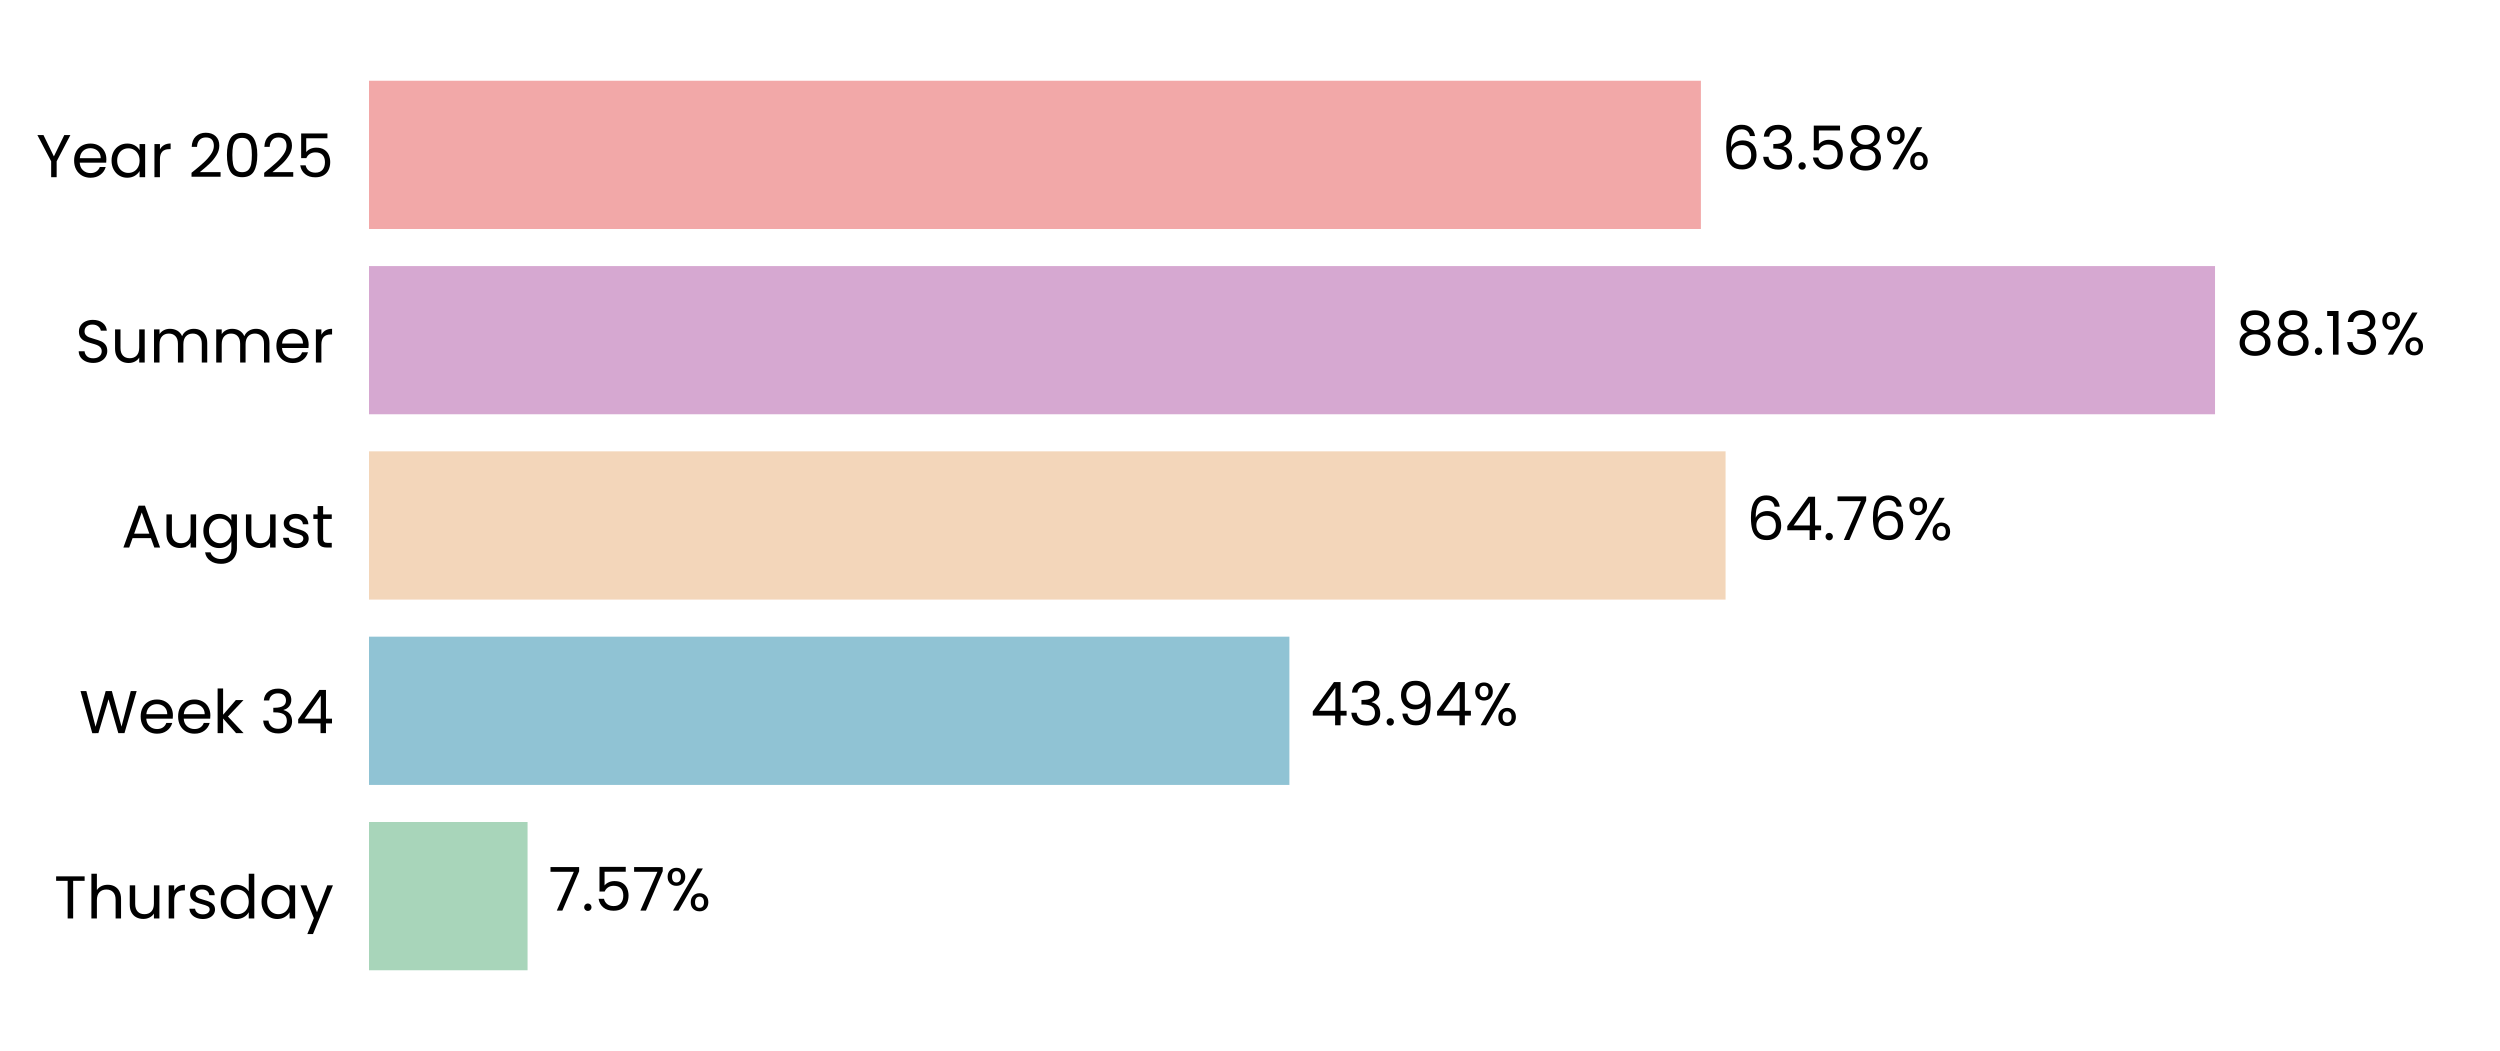
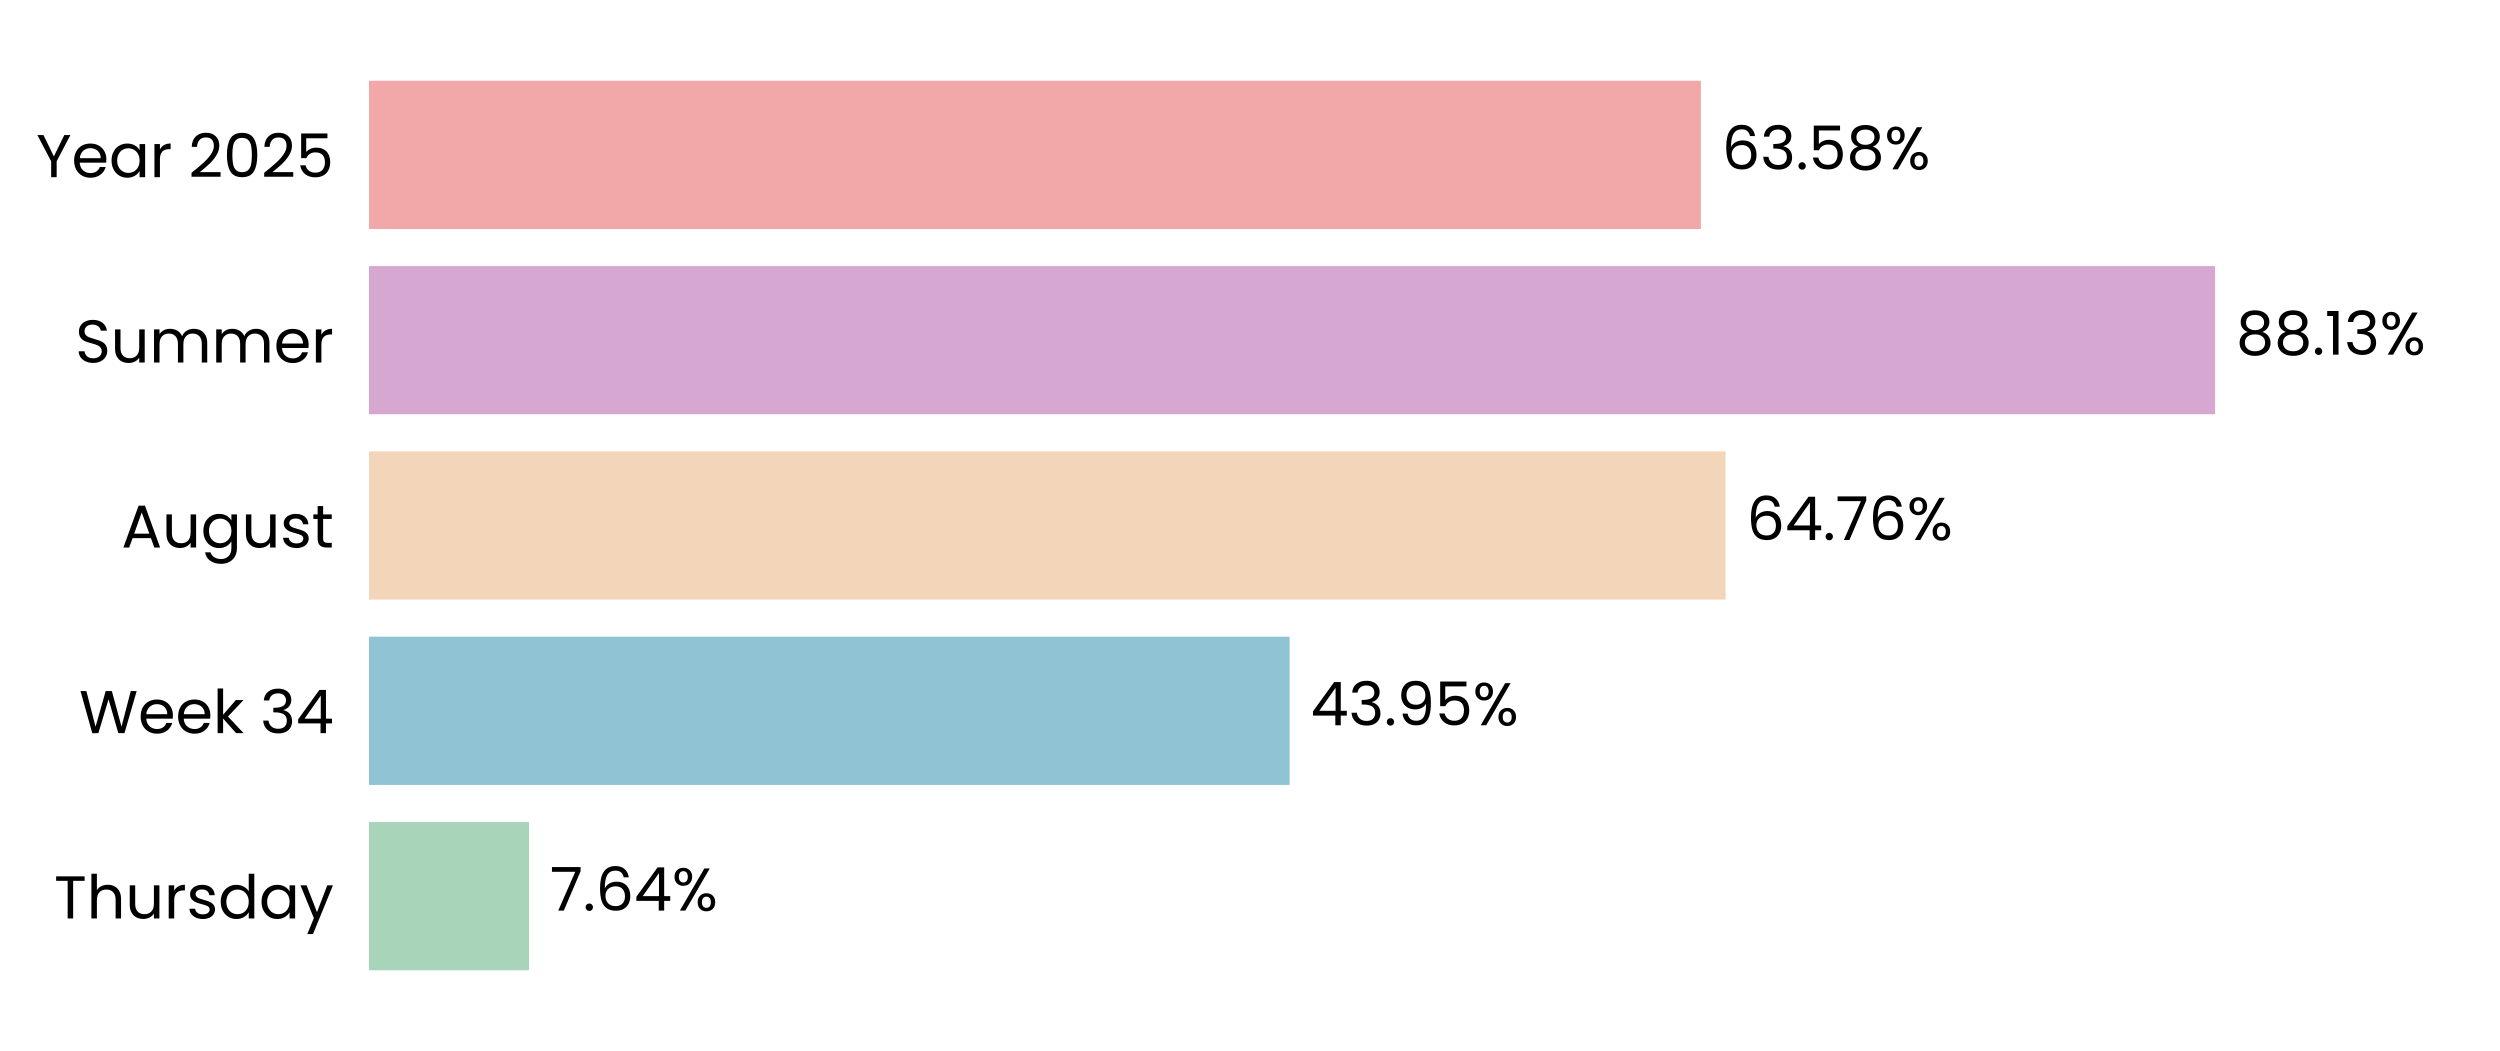
<svg xmlns="http://www.w3.org/2000/svg" xmlns:xlink="http://www.w3.org/1999/xlink" width="496.691pt" height="208.8pt" viewBox="0 0 496.691 208.8" version="1.1">
  <defs>
    <style type="text/css">*{stroke-linejoin: round; stroke-linecap: butt}</style>
  </defs>
  <g id="figure_1">
    <g id="patch_1">
      <path d="M 0 208.8  L 496.691 208.8  L 496.691 0  L 0 0  L 0 208.8  z " style="fill: none" />
    </g>
    <g id="axes_1">
      <g id="patch_2">
        <path d="M 73.311 201.6  L 489.491 201.6  L 489.491 7.2  L 73.311 7.2  L 73.311 201.6  z " style="fill: none" />
      </g>
      <g id="patch_3">
-         <path d="M 73.311 192.764  L 104.814 192.764  L 104.814 163.309  L 73.311 163.309  z " clip-path="url(#p9b79b49fbf)" style="fill: #a8d5ba" />
+         <path d="M 73.311 192.764  L 105.103 192.764  L 105.103 163.309  L 73.311 163.309  z " clip-path="url(#pb5de4d0450)" style="fill: #a8d5ba" />
      </g>
      <g id="patch_4">
-         <path d="M 73.311 155.945  L 256.174 155.945  L 256.174 126.491  L 73.311 126.491  z " clip-path="url(#p9b79b49fbf)" style="fill: #90c3d4" />
+         <path d="M 73.311 155.945  L 256.216 155.945  L 256.216 126.491  L 73.311 126.491  z " clip-path="url(#pb5de4d0450)" style="fill: #90c3d4" />
      </g>
      <g id="patch_5">
-         <path d="M 73.311 119.127  L 342.831 119.127  L 342.831 89.673  L 73.311 89.673  z " clip-path="url(#p9b79b49fbf)" style="fill: #f3d6ba" />
+         <path d="M 73.311 119.127  L 342.84 119.127  L 342.84 89.673  L 73.311 89.673  z " clip-path="url(#pb5de4d0450)" style="fill: #f3d6ba" />
      </g>
      <g id="patch_6">
-         <path d="M 73.311 82.309  L 440.073 82.309  L 440.073 52.855  L 73.311 52.855  z " clip-path="url(#p9b79b49fbf)" style="fill: #d6a8d1" />
+         <path d="M 73.311 82.309  L 440.076 82.309  L 440.076 52.855  L 73.311 52.855  z " clip-path="url(#pb5de4d0450)" style="fill: #d6a8d1" />
      </g>
      <g id="patch_7">
-         <path d="M 73.311 45.491  L 337.928 45.491  L 337.928 16.036  L 73.311 16.036  z " clip-path="url(#p9b79b49fbf)" style="fill: #f2a8a8" />
+         <path d="M 73.311 45.491  L 337.929 45.491  L 337.929 16.036  L 73.311 16.036  z " clip-path="url(#pb5de4d0450)" style="fill: #f2a8a8" />
      </g>
      <g id="matplotlib.axis_1">
        <g id="ytick_1">
          <g id="text_1">
            <g transform="translate(10.74188 182.4764) scale(0.12 -0.12)">
              <defs>
                <path id="Poppins-Regular-54" d="M 3238 4461  L 3238 3987  L 2022 3987  L 2022 0  L 1440 0  L 1440 3987  L 218 3987  L 218 4461  L 3238 4461  z " transform="scale(0.015625)" />
                <path id="Poppins-Regular-68" d="M 2234 3571  Q 2630 3571 2950 3401  Q 3270 3232 3452 2893  Q 3635 2554 3635 2067  L 3635 0  L 3059 0  L 3059 1984  Q 3059 2509 2796 2787  Q 2534 3066 2080 3066  Q 1619 3066 1347 2778  Q 1075 2490 1075 1939  L 1075 0  L 493 0  L 493 4736  L 1075 4736  L 1075 3008  Q 1248 3277 1552 3424  Q 1856 3571 2234 3571  z " transform="scale(0.015625)" />
                <path id="Poppins-Regular-75" d="M 3603 3507  L 3603 0  L 3021 0  L 3021 518  Q 2854 250 2556 99  Q 2259 -51 1901 -51  Q 1491 -51 1164 118  Q 838 288 649 627  Q 461 966 461 1453  L 461 3507  L 1037 3507  L 1037 1530  Q 1037 1011 1299 732  Q 1562 454 2016 454  Q 2483 454 2752 742  Q 3021 1030 3021 1581  L 3021 3507  L 3603 3507  z " transform="scale(0.015625)" />
                <path id="Poppins-Regular-72" d="M 1075 2938  Q 1229 3238 1513 3404  Q 1798 3571 2208 3571  L 2208 2970  L 2054 2970  Q 1075 2970 1075 1907  L 1075 0  L 493 0  L 493 3507  L 1075 3507  L 1075 2938  z " transform="scale(0.015625)" />
                <path id="Poppins-Regular-73" d="M 1734 -58  Q 1331 -58 1011 80  Q 691 218 505 464  Q 320 710 301 1030  L 902 1030  Q 928 768 1149 601  Q 1370 435 1728 435  Q 2061 435 2253 582  Q 2445 730 2445 954  Q 2445 1184 2240 1296  Q 2035 1408 1606 1517  Q 1216 1619 969 1724  Q 723 1830 547 2038  Q 371 2246 371 2586  Q 371 2854 531 3078  Q 691 3302 985 3433  Q 1280 3565 1658 3565  Q 2240 3565 2598 3270  Q 2957 2976 2982 2464  L 2400 2464  Q 2381 2739 2179 2905  Q 1978 3072 1638 3072  Q 1325 3072 1139 2937  Q 954 2803 954 2586  Q 954 2413 1066 2301  Q 1178 2189 1347 2121  Q 1517 2054 1818 1971  Q 2195 1869 2432 1769  Q 2669 1670 2838 1472  Q 3008 1274 3014 954  Q 3014 666 2854 435  Q 2694 205 2403 73  Q 2112 -58 1734 -58  z " transform="scale(0.015625)" />
                <path id="Poppins-Regular-64" d="M 275 1766  Q 275 2304 492 2710  Q 710 3117 1091 3341  Q 1472 3565 1946 3565  Q 2355 3565 2707 3376  Q 3059 3187 3245 2880  L 3245 4736  L 3834 4736  L 3834 0  L 3245 0  L 3245 659  Q 3072 346 2733 144  Q 2394 -58 1939 -58  Q 1472 -58 1091 172  Q 710 403 492 819  Q 275 1235 275 1766  z M 3245 1760  Q 3245 2157 3085 2451  Q 2925 2746 2653 2902  Q 2381 3059 2054 3059  Q 1728 3059 1459 2905  Q 1190 2752 1030 2457  Q 870 2163 870 1766  Q 870 1363 1030 1065  Q 1190 768 1459 611  Q 1728 454 2054 454  Q 2381 454 2653 611  Q 2925 768 3085 1065  Q 3245 1363 3245 1760  z " transform="scale(0.015625)" />
                <path id="Poppins-Regular-61" d="M 275 1766  Q 275 2304 492 2710  Q 710 3117 1091 3341  Q 1472 3565 1939 3565  Q 2400 3565 2739 3366  Q 3078 3168 3245 2867  L 3245 3507  L 3834 3507  L 3834 0  L 3245 0  L 3245 653  Q 3072 346 2729 144  Q 2387 -58 1933 -58  Q 1466 -58 1088 172  Q 710 403 492 819  Q 275 1235 275 1766  z M 3245 1760  Q 3245 2157 3085 2451  Q 2925 2746 2653 2902  Q 2381 3059 2054 3059  Q 1728 3059 1459 2905  Q 1190 2752 1030 2457  Q 870 2163 870 1766  Q 870 1363 1030 1065  Q 1190 768 1459 611  Q 1728 454 2054 454  Q 2381 454 2653 611  Q 2925 768 3085 1065  Q 3245 1363 3245 1760  z " transform="scale(0.015625)" />
                <path id="Poppins-Regular-79" d="M 3514 3507  L 1402 -1651  L 800 -1651  L 1491 38  L 77 3507  L 723 3507  L 1824 666  L 2912 3507  L 3514 3507  z " transform="scale(0.015625)" />
              </defs>
              <use xlink:href="#Poppins-Regular-54" />
              <use xlink:href="#Poppins-Regular-68" transform="translate(54.09999 0)" />
              <use xlink:href="#Poppins-Regular-75" transform="translate(118.1 0)" />
              <use xlink:href="#Poppins-Regular-72" transform="translate(182.1 0)" />
              <use xlink:href="#Poppins-Regular-73" transform="translate(219.3999 0)" />
              <use xlink:href="#Poppins-Regular-64" transform="translate(271.5999 0)" />
              <use xlink:href="#Poppins-Regular-61" transform="translate(339.1999 0)" />
              <use xlink:href="#Poppins-Regular-79" transform="translate(406.7999 0)" />
            </g>
          </g>
        </g>
        <g id="ytick_2">
          <g id="text_2">
            <g transform="translate(15.71813 145.6582) scale(0.12 -0.12)">
              <defs>
                <path id="Poppins-Regular-57" d="M 6099 4461  L 4806 0  L 4154 0  L 3117 3590  L 2042 0  L 1395 -6  L 147 4461  L 768 4461  L 1741 678  L 2816 4461  L 3469 4461  L 4493 691  L 5472 4461  L 6099 4461  z " transform="scale(0.015625)" />
                <path id="Poppins-Regular-65" d="M 3693 1888  Q 3693 1722 3674 1536  L 870 1536  Q 902 1018 1225 726  Q 1549 435 2010 435  Q 2387 435 2640 611  Q 2893 787 2995 1082  L 3622 1082  Q 3482 576 3059 259  Q 2637 -58 2010 -58  Q 1510 -58 1116 166  Q 723 390 499 803  Q 275 1216 275 1760  Q 275 2304 492 2713  Q 710 3123 1104 3344  Q 1498 3565 2010 3565  Q 2509 3565 2893 3347  Q 3277 3130 3485 2749  Q 3693 2368 3693 1888  z M 3091 2010  Q 3091 2342 2944 2582  Q 2797 2822 2544 2947  Q 2291 3072 1984 3072  Q 1542 3072 1232 2790  Q 922 2509 877 2010  L 3091 2010  z " transform="scale(0.015625)" />
                <path id="Poppins-Regular-6b" d="M 2451 0  L 1075 1549  L 1075 0  L 493 0  L 493 4736  L 1075 4736  L 1075 1952  L 2426 3507  L 3238 3507  L 1587 1760  L 3245 0  L 2451 0  z " transform="scale(0.015625)" />
                <path id="Poppins-Regular-20" transform="scale(0.015625)" />
                <path id="Poppins-Regular-33" d="M 384 3462  Q 429 4051 838 4384  Q 1248 4717 1901 4717  Q 2336 4717 2653 4560  Q 2970 4403 3133 4134  Q 3296 3866 3296 3526  Q 3296 3130 3069 2842  Q 2842 2554 2477 2470  L 2477 2438  Q 2893 2336 3136 2035  Q 3379 1734 3379 1248  Q 3379 883 3212 592  Q 3046 301 2713 134  Q 2381 -32 1914 -32  Q 1235 -32 800 323  Q 365 678 314 1331  L 877 1331  Q 922 947 1190 704  Q 1459 461 1907 461  Q 2355 461 2588 694  Q 2822 928 2822 1299  Q 2822 1779 2502 1990  Q 2182 2202 1536 2202  L 1389 2202  L 1389 2688  L 1542 2688  Q 2131 2694 2432 2883  Q 2733 3072 2733 3469  Q 2733 3808 2512 4013  Q 2291 4218 1882 4218  Q 1485 4218 1241 4013  Q 998 3808 954 3462  L 384 3462  z " transform="scale(0.015625)" />
                <path id="Poppins-Regular-34" d="M 256 1030  L 256 1472  L 2502 4582  L 3200 4582  L 3200 1536  L 3840 1536  L 3840 1030  L 3200 1030  L 3200 0  L 2624 0  L 2624 1030  L 256 1030  z M 2650 3974  L 928 1536  L 2650 1536  L 2650 3974  z " transform="scale(0.015625)" />
              </defs>
              <use xlink:href="#Poppins-Regular-57" />
              <use xlink:href="#Poppins-Regular-65" transform="translate(97.59999 0)" />
              <use xlink:href="#Poppins-Regular-65" transform="translate(159.6 0)" />
              <use xlink:href="#Poppins-Regular-6b" transform="translate(221.6 0)" />
              <use xlink:href="#Poppins-Regular-20" transform="translate(273.0999 0)" />
              <use xlink:href="#Poppins-Regular-33" transform="translate(299.7999 0)" />
              <use xlink:href="#Poppins-Regular-34" transform="translate(358.6999 0)" />
            </g>
          </g>
        </g>
        <g id="ytick_3">
          <g id="text_3">
            <g transform="translate(24.11812 108.78) scale(0.12 -0.12)">
              <defs>
                <path id="Poppins-Regular-41" d="M 3130 992  L 1184 992  L 826 0  L 211 0  L 1824 4435  L 2496 4435  L 4102 0  L 3488 0  L 3130 992  z M 2963 1466  L 2157 3718  L 1350 1466  L 2963 1466  z " transform="scale(0.015625)" />
                <path id="Poppins-Regular-67" d="M 1939 3565  Q 2394 3565 2736 3366  Q 3078 3168 3245 2867  L 3245 3507  L 3834 3507  L 3834 -77  Q 3834 -557 3629 -931  Q 3424 -1306 3043 -1517  Q 2662 -1728 2157 -1728  Q 1466 -1728 1005 -1401  Q 544 -1075 461 -512  L 1037 -512  Q 1133 -832 1433 -1027  Q 1734 -1222 2157 -1222  Q 2637 -1222 2941 -921  Q 3245 -621 3245 -77  L 3245 659  Q 3072 352 2733 147  Q 2394 -58 1939 -58  Q 1472 -58 1091 172  Q 710 403 492 819  Q 275 1235 275 1766  Q 275 2304 492 2710  Q 710 3117 1091 3341  Q 1472 3565 1939 3565  z M 3245 1760  Q 3245 2157 3085 2451  Q 2925 2746 2653 2902  Q 2381 3059 2054 3059  Q 1728 3059 1459 2905  Q 1190 2752 1030 2457  Q 870 2163 870 1766  Q 870 1363 1030 1065  Q 1190 768 1459 611  Q 1728 454 2054 454  Q 2381 454 2653 611  Q 2925 768 3085 1065  Q 3245 1363 3245 1760  z " transform="scale(0.015625)" />
                <path id="Poppins-Regular-74" d="M 1203 3027  L 1203 960  Q 1203 704 1312 598  Q 1421 493 1690 493  L 2118 493  L 2118 0  L 1594 0  Q 1107 0 864 224  Q 621 448 621 960  L 621 3027  L 166 3027  L 166 3507  L 621 3507  L 621 4390  L 1203 4390  L 1203 3507  L 2118 3507  L 2118 3027  L 1203 3027  z " transform="scale(0.015625)" />
              </defs>
              <use xlink:href="#Poppins-Regular-41" />
              <use xlink:href="#Poppins-Regular-75" transform="translate(67.39999 0)" />
              <use xlink:href="#Poppins-Regular-67" transform="translate(131.4 0)" />
              <use xlink:href="#Poppins-Regular-75" transform="translate(199 0)" />
              <use xlink:href="#Poppins-Regular-73" transform="translate(263 0)" />
              <use xlink:href="#Poppins-Regular-74" transform="translate(315.2 0)" />
            </g>
          </g>
        </g>
        <g id="ytick_4">
          <g id="text_4">
            <g transform="translate(14.95125 72.02182) scale(0.12 -0.12)">
              <defs>
                <path id="Poppins-Regular-53" d="M 1907 -45  Q 1466 -45 1117 112  Q 768 269 569 547  Q 371 826 365 1190  L 986 1190  Q 1018 877 1245 662  Q 1472 448 1907 448  Q 2323 448 2563 656  Q 2803 864 2803 1190  Q 2803 1446 2662 1606  Q 2522 1766 2310 1849  Q 2099 1933 1741 2029  Q 1299 2144 1033 2259  Q 768 2374 579 2620  Q 390 2867 390 3283  Q 390 3648 576 3929  Q 762 4211 1098 4364  Q 1434 4518 1869 4518  Q 2496 4518 2896 4204  Q 3296 3891 3347 3373  L 2707 3373  Q 2675 3629 2438 3824  Q 2202 4019 1811 4019  Q 1446 4019 1216 3830  Q 986 3642 986 3302  Q 986 3059 1123 2905  Q 1261 2752 1462 2672  Q 1664 2592 2029 2490  Q 2470 2368 2739 2249  Q 3008 2131 3200 1884  Q 3392 1638 3392 1216  Q 3392 890 3219 602  Q 3046 314 2707 134  Q 2368 -45 1907 -45  z " transform="scale(0.015625)" />
                <path id="Poppins-Regular-6d" d="M 4710 3571  Q 5120 3571 5440 3401  Q 5760 3232 5945 2893  Q 6131 2554 6131 2067  L 6131 0  L 5555 0  L 5555 1984  Q 5555 2509 5296 2787  Q 5037 3066 4595 3066  Q 4141 3066 3872 2774  Q 3603 2483 3603 1933  L 3603 0  L 3027 0  L 3027 1984  Q 3027 2509 2768 2787  Q 2509 3066 2067 3066  Q 1613 3066 1344 2774  Q 1075 2483 1075 1933  L 1075 0  L 493 0  L 493 3507  L 1075 3507  L 1075 3002  Q 1248 3277 1539 3424  Q 1830 3571 2182 3571  Q 2624 3571 2963 3372  Q 3302 3174 3469 2790  Q 3616 3162 3955 3366  Q 4294 3571 4710 3571  z " transform="scale(0.015625)" />
              </defs>
              <use xlink:href="#Poppins-Regular-53" />
              <use xlink:href="#Poppins-Regular-75" transform="translate(58.7 0)" />
              <use xlink:href="#Poppins-Regular-6d" transform="translate(122.7 0)" />
              <use xlink:href="#Poppins-Regular-6d" transform="translate(225.7 0)" />
              <use xlink:href="#Poppins-Regular-65" transform="translate(328.7 0)" />
              <use xlink:href="#Poppins-Regular-72" transform="translate(390.6999 0)" />
            </g>
          </g>
        </g>
        <g id="ytick_5">
          <g id="text_5">
            <g transform="translate(7.2 35.20364) scale(0.12 -0.12)">
              <defs>
                <path id="Poppins-Regular-59" d="M 3616 4461  L 2163 1683  L 2163 0  L 1581 0  L 1581 1683  L 122 4461  L 768 4461  L 1869 2202  L 2970 4461  L 3616 4461  z " transform="scale(0.015625)" />
                <path id="Poppins-Regular-32" d="M 326 467  Q 1139 1120 1600 1539  Q 2061 1958 2377 2416  Q 2694 2874 2694 3315  Q 2694 3731 2492 3971  Q 2291 4211 1843 4211  Q 1408 4211 1168 3939  Q 928 3667 909 3213  L 346 3213  Q 371 3930 780 4320  Q 1190 4710 1837 4710  Q 2496 4710 2883 4345  Q 3270 3981 3270 3341  Q 3270 2810 2953 2307  Q 2637 1805 2233 1424  Q 1830 1043 1203 538  L 3405 538  L 3405 51  L 326 51  L 326 467  z " transform="scale(0.015625)" />
                <path id="Poppins-Regular-30" d="M 397 2362  Q 397 3462 755 4080  Q 1114 4698 2010 4698  Q 2899 4698 3257 4080  Q 3616 3462 3616 2362  Q 3616 1242 3257 621  Q 2899 0 2010 0  Q 1114 0 755 621  Q 397 1242 397 2362  z M 3040 2362  Q 3040 2918 2966 3305  Q 2893 3693 2665 3929  Q 2438 4166 2010 4166  Q 1574 4166 1347 3929  Q 1120 3693 1046 3305  Q 973 2918 973 2362  Q 973 1786 1046 1395  Q 1120 1005 1347 768  Q 1574 531 2010 531  Q 2438 531 2665 768  Q 2893 1005 2966 1395  Q 3040 1786 3040 2362  z " transform="scale(0.015625)" />
                <path id="Poppins-Regular-35" d="M 3347 4122  L 1101 4122  L 1101 2662  Q 1248 2867 1536 2998  Q 1824 3130 2157 3130  Q 2688 3130 3021 2909  Q 3354 2688 3498 2339  Q 3642 1990 3642 1600  Q 3642 1139 3469 774  Q 3296 410 2941 198  Q 2586 -13 2061 -13  Q 1389 -13 973 332  Q 557 678 467 1254  L 1037 1254  Q 1120 890 1389 685  Q 1658 480 2067 480  Q 2573 480 2829 784  Q 3085 1088 3085 1587  Q 3085 2086 2829 2358  Q 2573 2630 2074 2630  Q 1734 2630 1481 2467  Q 1229 2304 1114 2022  L 563 2022  L 563 4634  L 3347 4634  L 3347 4122  z " transform="scale(0.015625)" />
              </defs>
              <use xlink:href="#Poppins-Regular-59" />
              <use xlink:href="#Poppins-Regular-65" transform="translate(58.39999 0)" />
              <use xlink:href="#Poppins-Regular-61" transform="translate(120.4 0)" />
              <use xlink:href="#Poppins-Regular-72" transform="translate(188 0)" />
              <use xlink:href="#Poppins-Regular-20" transform="translate(225.3 0)" />
              <use xlink:href="#Poppins-Regular-32" transform="translate(252 0)" />
              <use xlink:href="#Poppins-Regular-30" transform="translate(309.4999 0)" />
              <use xlink:href="#Poppins-Regular-32" transform="translate(372.2999 0)" />
              <use xlink:href="#Poppins-Regular-35" transform="translate(429.7999 0)" />
            </g>
          </g>
        </g>
      </g>
      <g id="text_6">
-         <g transform="translate(108.9756 180.9164) scale(0.12 -0.12)">
+         <g transform="translate(109.2646 180.9164) scale(0.12 -0.12)">
          <defs>
            <path id="Poppins-Regular-37" d="M 3245 4173  L 1466 0  L 877 0  L 2682 4115  L 211 4115  L 211 4614  L 3245 4614  L 3245 4173  z " transform="scale(0.015625)" />
            <path id="Poppins-Regular-2e" d="M 678 -38  Q 512 -38 397 77  Q 282 192 282 358  Q 282 525 397 640  Q 512 755 678 755  Q 838 755 950 640  Q 1062 525 1062 358  Q 1062 192 950 77  Q 838 -38 678 -38  z " transform="scale(0.015625)" />
+             <path id="Poppins-Regular-36" d="M 2976 3526  Q 2835 4237 2099 4237  Q 1530 4237 1248 3798  Q 966 3360 973 2355  Q 1120 2688 1462 2877  Q 1805 3066 2227 3066  Q 2886 3066 3280 2656  Q 3674 2246 3674 1523  Q 3674 1088 3504 742  Q 3334 397 2992 192  Q 2650 -13 2163 -13  Q 1504 -13 1133 281  Q 762 576 614 1094  Q 467 1613 467 2374  Q 467 4723 2106 4723  Q 2733 4723 3091 4384  Q 3450 4045 3514 3526  L 2976 3526  z M 2106 2573  Q 1830 2573 1587 2461  Q 1344 2349 1193 2121  Q 1043 1894 1043 1568  Q 1043 1082 1324 778  Q 1606 474 2131 474  Q 2579 474 2844 752  Q 3110 1030 3110 1504  Q 3110 2003 2854 2288  Q 2598 2573 2106 2573  z " transform="scale(0.015625)" />
            <path id="Poppins-Regular-25" d="M 269 3584  Q 269 4019 531 4278  Q 794 4538 1203 4538  Q 1613 4538 1875 4278  Q 2138 4019 2138 3584  Q 2138 3142 1875 2883  Q 1613 2624 1203 2624  Q 794 2624 531 2883  Q 269 3142 269 3584  z M 4006 4467  L 1414 0  L 838 0  L 3430 4467  L 4006 4467  z M 1203 4179  Q 986 4179 861 4028  Q 736 3878 736 3584  Q 736 3290 861 3136  Q 986 2982 1203 2982  Q 1421 2982 1549 3139  Q 1677 3296 1677 3584  Q 1677 3878 1549 4028  Q 1421 4179 1203 4179  z M 2720 883  Q 2720 1325 2982 1584  Q 3245 1843 3654 1843  Q 4064 1843 4323 1584  Q 4582 1325 4582 883  Q 4582 448 4323 185  Q 4064 -77 3654 -77  Q 3245 -77 2982 182  Q 2720 442 2720 883  z M 3648 1478  Q 3430 1478 3302 1328  Q 3174 1178 3174 883  Q 3174 595 3302 444  Q 3430 294 3648 294  Q 3866 294 3994 444  Q 4122 595 4122 883  Q 4122 1178 3994 1328  Q 3866 1478 3648 1478  z " transform="scale(0.015625)" />
          </defs>
          <use xlink:href="#Poppins-Regular-37" />
          <use xlink:href="#Poppins-Regular-2e" transform="translate(54.59999 0)" />
-           <use xlink:href="#Poppins-Regular-35" transform="translate(75.59998 0)" />
-           <use xlink:href="#Poppins-Regular-37" transform="translate(138.4 0)" />
-           <use xlink:href="#Poppins-Regular-25" transform="translate(193 0)" />
+           <use xlink:href="#Poppins-Regular-36" transform="translate(75.59998 0)" />
+           <use xlink:href="#Poppins-Regular-34" transform="translate(139.1 0)" />
+           <use xlink:href="#Poppins-Regular-25" transform="translate(202 0)" />
        </g>
      </g>
      <g id="text_7">
-         <g transform="translate(260.3363 144.0982) scale(0.12 -0.12)">
+         <g transform="translate(260.3776 144.0982) scale(0.12 -0.12)">
          <defs>
            <path id="Poppins-Regular-39" d="M 1146 1242  Q 1210 877 1443 678  Q 1677 480 2074 480  Q 2605 480 2857 896  Q 3110 1312 3098 2298  Q 2963 2010 2649 1846  Q 2336 1683 1952 1683  Q 1523 1683 1187 1859  Q 851 2035 659 2374  Q 467 2714 467 3194  Q 467 3878 864 4297  Q 1261 4717 1990 4717  Q 2886 4717 3248 4134  Q 3610 3552 3610 2400  Q 3610 1594 3466 1069  Q 3322 544 2979 269  Q 2637 -6 2042 -6  Q 1389 -6 1024 346  Q 659 698 608 1242  L 1146 1242  z M 2048 2176  Q 2477 2176 2752 2441  Q 3027 2707 3027 3162  Q 3027 3642 2758 3936  Q 2490 4230 2003 4230  Q 1555 4230 1289 3948  Q 1024 3667 1024 3206  Q 1024 2739 1286 2457  Q 1549 2176 2048 2176  z " transform="scale(0.015625)" />
          </defs>
          <use xlink:href="#Poppins-Regular-34" />
          <use xlink:href="#Poppins-Regular-33" transform="translate(62.89999 0)" />
          <use xlink:href="#Poppins-Regular-2e" transform="translate(121.8 0)" />
          <use xlink:href="#Poppins-Regular-39" transform="translate(142.8 0)" />
-           <use xlink:href="#Poppins-Regular-34" transform="translate(205.8 0)" />
-           <use xlink:href="#Poppins-Regular-25" transform="translate(268.7 0)" />
+           <use xlink:href="#Poppins-Regular-35" transform="translate(205.8 0)" />
+           <use xlink:href="#Poppins-Regular-25" transform="translate(268.5999 0)" />
        </g>
      </g>
      <g id="text_8">
-         <g transform="translate(346.9925 107.28) scale(0.12 -0.12)">
-           <defs>
-             <path id="Poppins-Regular-36" d="M 2976 3526  Q 2835 4237 2099 4237  Q 1530 4237 1248 3798  Q 966 3360 973 2355  Q 1120 2688 1462 2877  Q 1805 3066 2227 3066  Q 2886 3066 3280 2656  Q 3674 2246 3674 1523  Q 3674 1088 3504 742  Q 3334 397 2992 192  Q 2650 -13 2163 -13  Q 1504 -13 1133 281  Q 762 576 614 1094  Q 467 1613 467 2374  Q 467 4723 2106 4723  Q 2733 4723 3091 4384  Q 3450 4045 3514 3526  L 2976 3526  z M 2106 2573  Q 1830 2573 1587 2461  Q 1344 2349 1193 2121  Q 1043 1894 1043 1568  Q 1043 1082 1324 778  Q 1606 474 2131 474  Q 2579 474 2844 752  Q 3110 1030 3110 1504  Q 3110 2003 2854 2288  Q 2598 2573 2106 2573  z " transform="scale(0.015625)" />
-           </defs>
+         <g transform="translate(347.0018 107.28) scale(0.12 -0.12)">
          <use xlink:href="#Poppins-Regular-36" />
          <use xlink:href="#Poppins-Regular-34" transform="translate(63.49999 0)" />
          <use xlink:href="#Poppins-Regular-2e" transform="translate(126.4 0)" />
          <use xlink:href="#Poppins-Regular-37" transform="translate(147.4 0)" />
          <use xlink:href="#Poppins-Regular-36" transform="translate(202 0)" />
          <use xlink:href="#Poppins-Regular-25" transform="translate(265.4999 0)" />
        </g>
      </g>
      <g id="text_9">
-         <g transform="translate(444.2348 70.46182) scale(0.12 -0.12)">
+         <g transform="translate(444.238 70.46182) scale(0.12 -0.12)">
          <defs>
            <path id="Poppins-Regular-38" d="M 1242 2406  Q 883 2547 691 2816  Q 499 3085 499 3469  Q 499 3814 672 4092  Q 845 4371 1187 4534  Q 1530 4698 2016 4698  Q 2502 4698 2844 4534  Q 3187 4371 3363 4092  Q 3539 3814 3539 3469  Q 3539 3098 3340 2819  Q 3142 2541 2797 2406  Q 3194 2285 3427 1981  Q 3661 1677 3661 1248  Q 3661 832 3456 521  Q 3251 211 2876 41  Q 2502 -128 2016 -128  Q 1530 -128 1162 41  Q 794 211 589 521  Q 384 832 384 1248  Q 384 1677 614 1984  Q 845 2291 1242 2406  z M 2976 3398  Q 2976 3789 2720 4000  Q 2464 4211 2016 4211  Q 1574 4211 1318 4000  Q 1062 3789 1062 3392  Q 1062 3034 1328 2816  Q 1594 2598 2016 2598  Q 2445 2598 2710 2819  Q 2976 3040 2976 3398  z M 2016 2150  Q 1542 2150 1241 1929  Q 941 1709 941 1267  Q 941 858 1232 608  Q 1523 358 2016 358  Q 2509 358 2797 608  Q 3085 858 3085 1267  Q 3085 1696 2790 1923  Q 2496 2150 2016 2150  z " transform="scale(0.015625)" />
            <path id="Poppins-Regular-31" d="M 243 4096  L 243 4627  L 1446 4627  L 1446 0  L 858 0  L 858 4096  L 243 4096  z " transform="scale(0.015625)" />
          </defs>
          <use xlink:href="#Poppins-Regular-38" />
          <use xlink:href="#Poppins-Regular-38" transform="translate(63.09999 0)" />
          <use xlink:href="#Poppins-Regular-2e" transform="translate(126.2 0)" />
          <use xlink:href="#Poppins-Regular-31" transform="translate(147.2 0)" />
          <use xlink:href="#Poppins-Regular-33" transform="translate(179.2 0)" />
          <use xlink:href="#Poppins-Regular-25" transform="translate(238.0999 0)" />
        </g>
      </g>
      <g id="text_10">
-         <g transform="translate(342.0902 33.64364) scale(0.12 -0.12)">
+         <g transform="translate(342.091 33.64364) scale(0.12 -0.12)">
          <use xlink:href="#Poppins-Regular-36" />
          <use xlink:href="#Poppins-Regular-33" transform="translate(63.49999 0)" />
          <use xlink:href="#Poppins-Regular-2e" transform="translate(122.4 0)" />
          <use xlink:href="#Poppins-Regular-35" transform="translate(143.4 0)" />
          <use xlink:href="#Poppins-Regular-38" transform="translate(206.2 0)" />
          <use xlink:href="#Poppins-Regular-25" transform="translate(269.2999 0)" />
        </g>
      </g>
    </g>
  </g>
  <defs>
-     <clipPath id="p9b79b49fbf">
+     <clipPath id="pb5de4d0450">
      <rect x="73.311" y="7.2" width="416.18" height="194.4" />
    </clipPath>
  </defs>
</svg>
